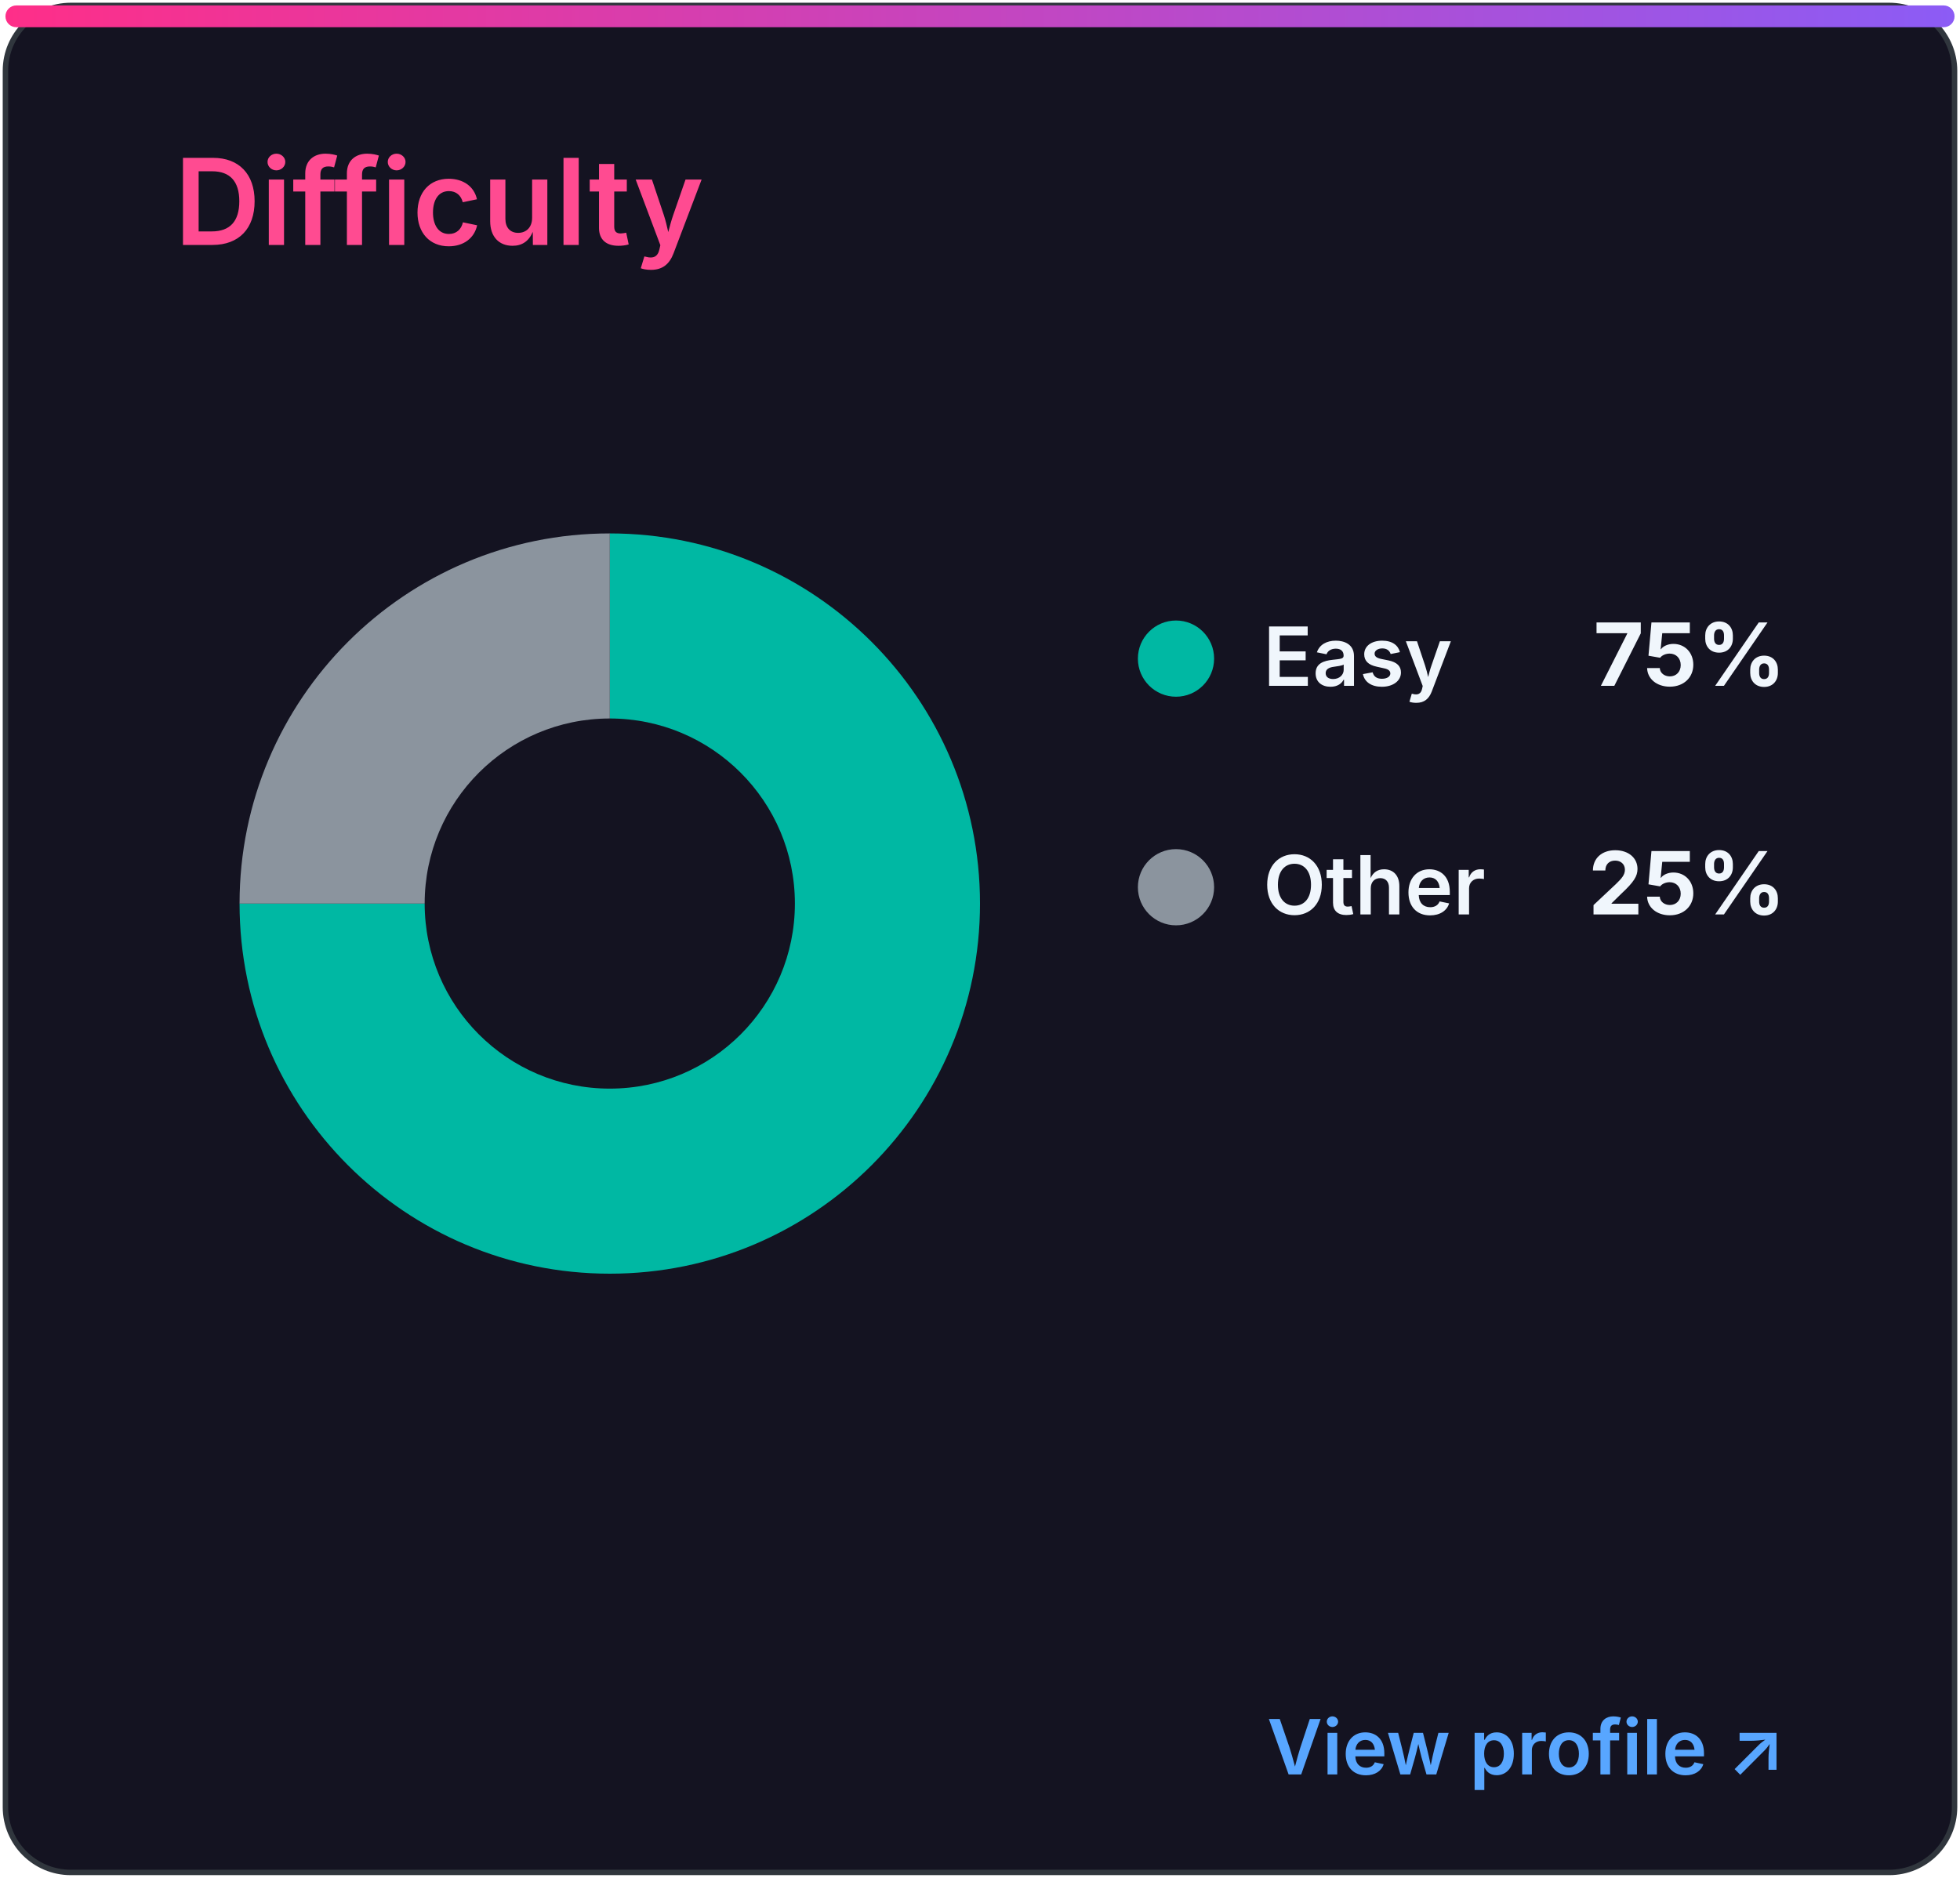
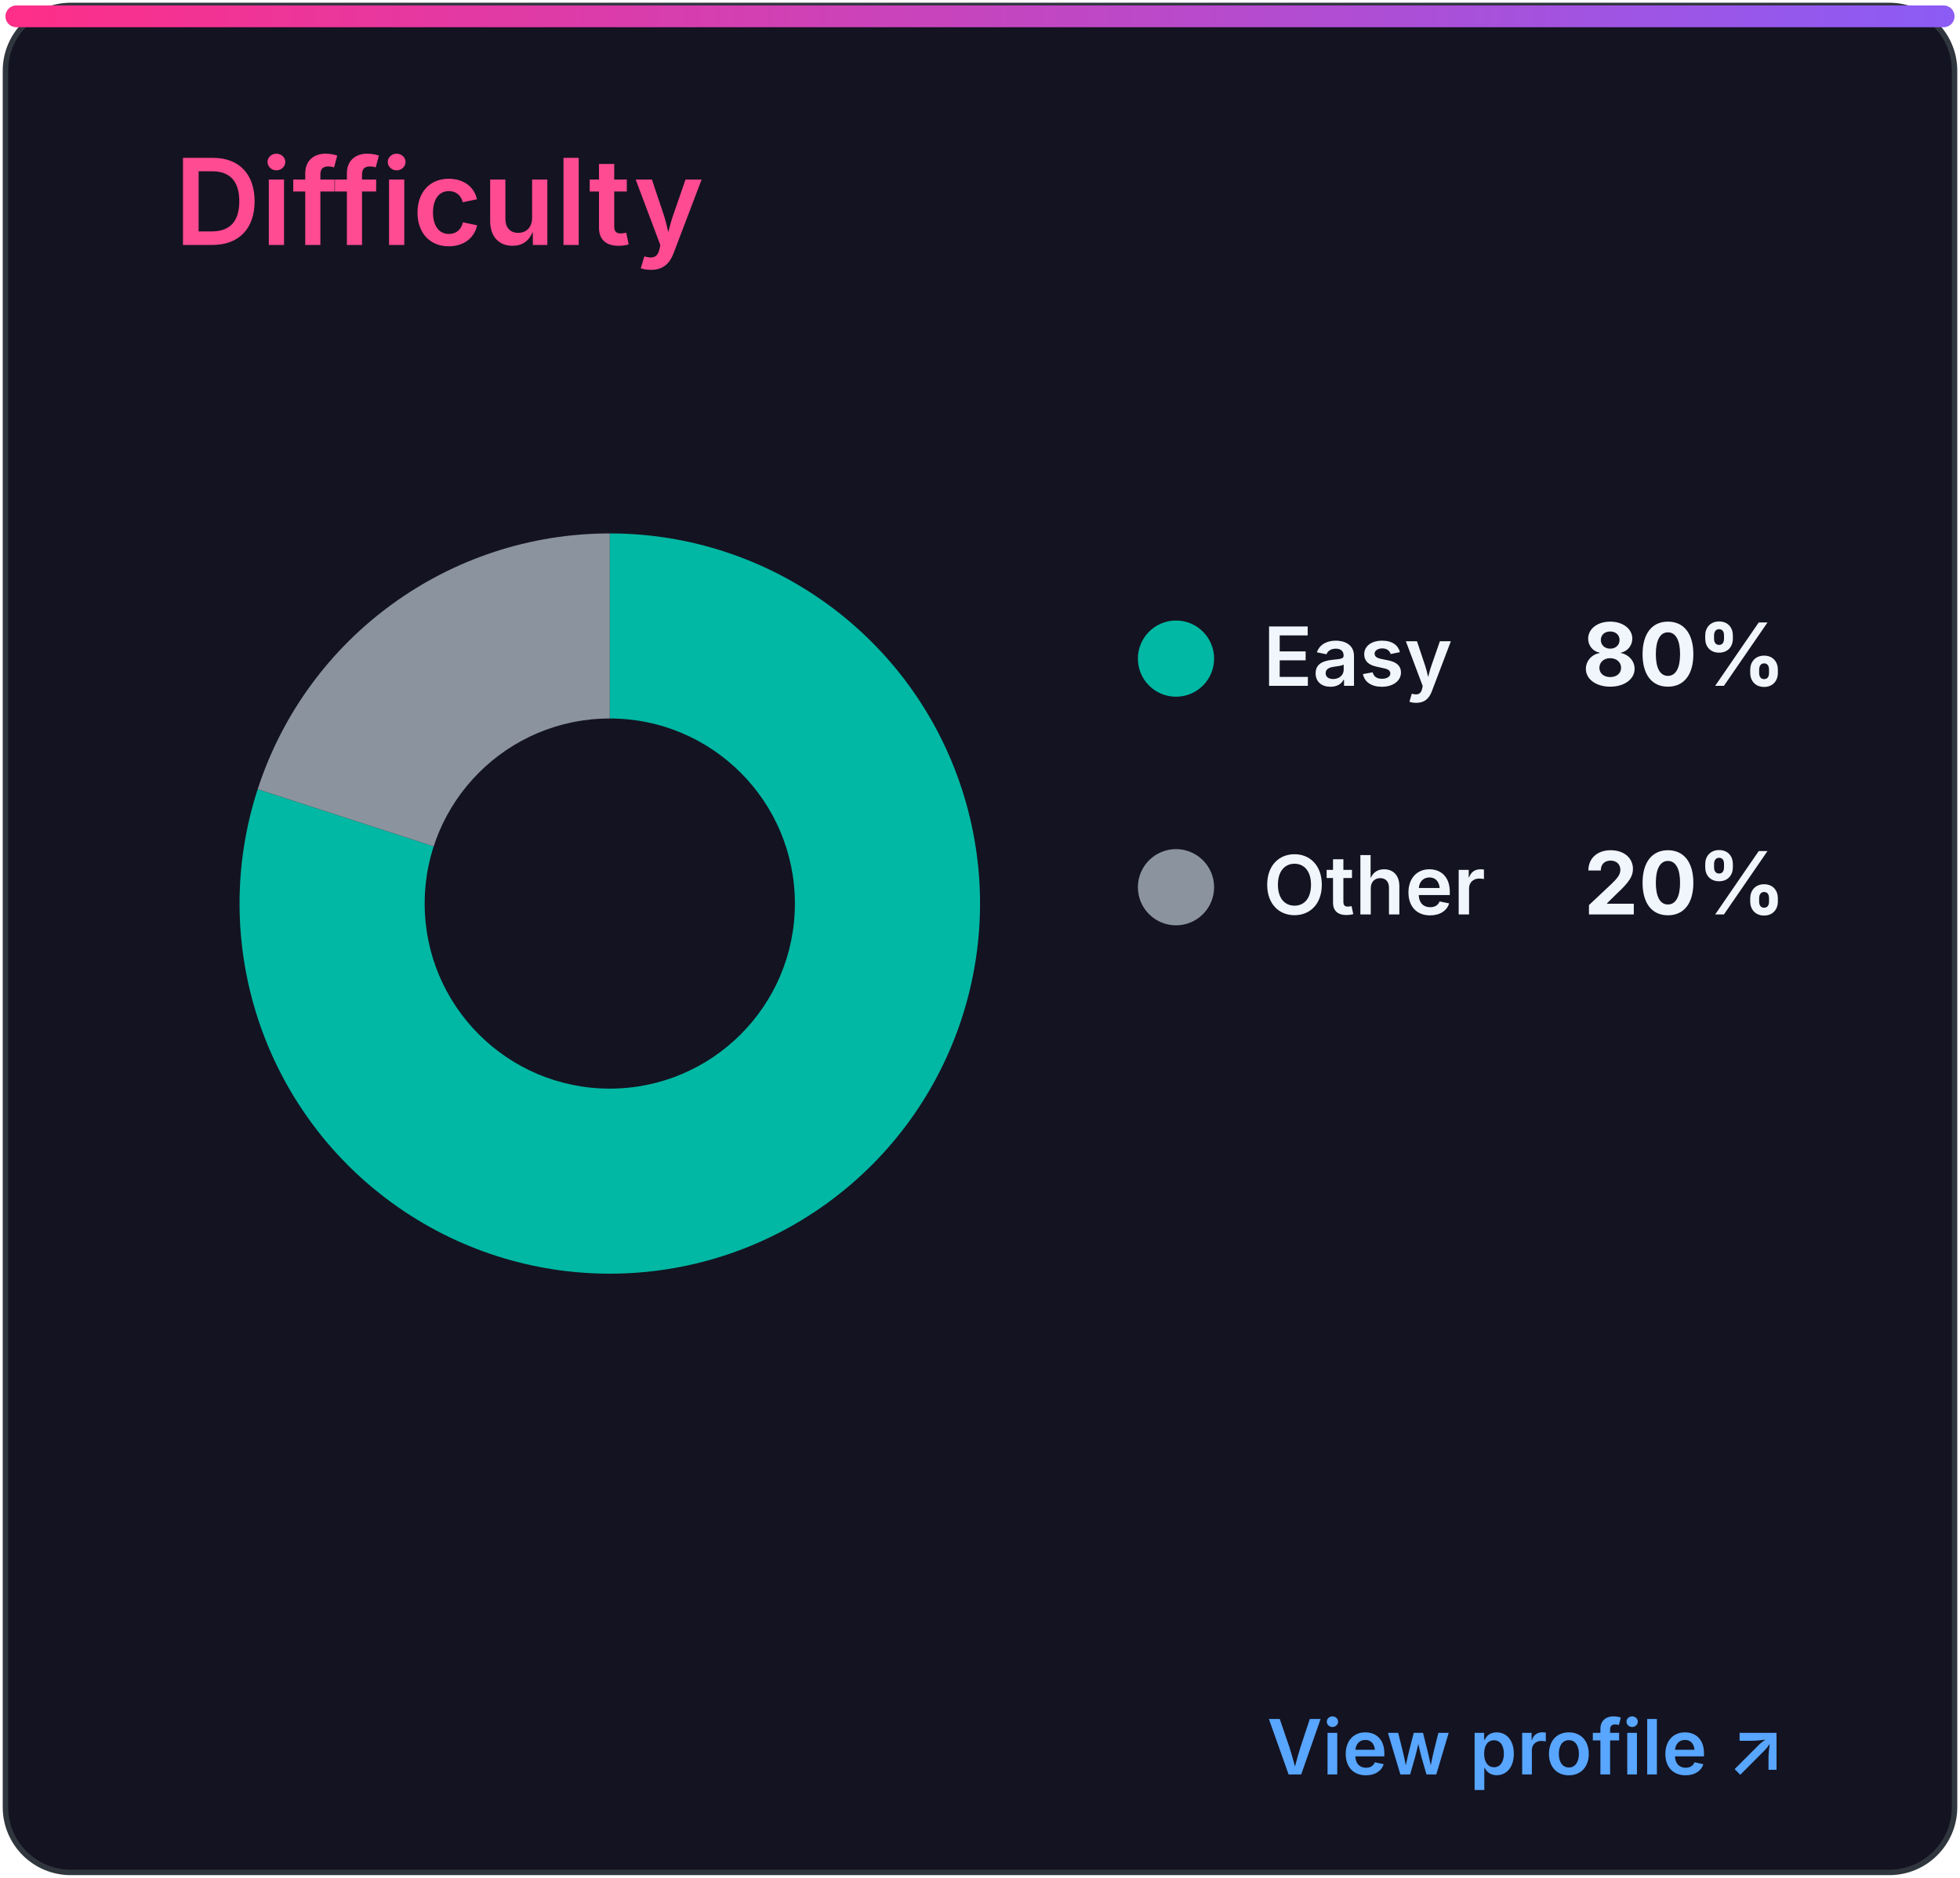
<svg xmlns="http://www.w3.org/2000/svg" width="360" height="345" viewBox="0 0 360 345" role="img" aria-labelledby="title desc">
  <defs>
    <linearGradient id="accent" x1="0" x2="1">
      <stop stop-color="#ff2e88" />
      <stop offset="1" stop-color="#8b5cf6" />
    </linearGradient>
    <clipPath id="bar">
      <rect x="32" y="82" width="296" height="8" rx="4" />
    </clipPath>
    <style>
.heading{font:600 22px -apple-system,BlinkMacSystemFont,'Segoe UI',sans-serif;fill:#ff4b91}
.eyebrow{font:600 10px -apple-system,BlinkMacSystemFont,'Segoe UI',sans-serif;letter-spacing:1.2px;fill:#8b949e}
.total{font:700 52px -apple-system,BlinkMacSystemFont,'Segoe UI',sans-serif;fill:#f0f6fc}
.metric{font:600 15px -apple-system,BlinkMacSystemFont,'Segoe UI',sans-serif;fill:#f0f6fc}
.count{font:700 16px -apple-system,BlinkMacSystemFont,'Segoe UI',sans-serif;fill:#f0f6fc}
.muted{font:500 13px -apple-system,BlinkMacSystemFont,'Segoe UI',sans-serif;fill:#8b949e}
.language{font:700 31px -apple-system,BlinkMacSystemFont,'Segoe UI',sans-serif;fill:#f0f6fc}
.link{font:600 14px -apple-system,BlinkMacSystemFont,'Segoe UI',sans-serif;fill:#58a6ff}
</style>
  </defs>
  <rect x="1" y="1" width="358" height="343" rx="12" fill="#141321" stroke="#30363d" />
  <rect x="1" y="1" width="358" height="4" rx="2" fill="url(#accent)" />
  <text x="32" y="45" class="heading">Difficulty</text>
-   <path d="M 112 166 L 112.00 98.00 A 68 68 0 1 1 44.00 166.00 Z" fill="#00b8a3" />
-   <path d="M 112 166 L 44.00 166.00 A 68 68 0 0 1 112.00 98.00 Z" fill="#8b949e" />
+   <path d="M 112 166 L 112.00 98.00 A 68 68 0 1 1 47.33 144.99 Z" fill="#00b8a3" />
+   <path d="M 112 166 L 47.33 144.99 A 68 68 0 0 1 112.00 98.00 Z" fill="#8b949e" />
  <circle cx="112" cy="166" r="34" fill="#141321" />
  <circle cx="216" cy="121" r="7" fill="#00b8a3" />
  <text x="232" y="126" class="metric">Easy</text>
-   <text x="328" y="126" class="count" text-anchor="end">75%</text>
+   <text x="328" y="126" class="count" text-anchor="end">80%</text>
  <circle cx="216" cy="163" r="7" fill="#8b949e" />
  <text x="232" y="168" class="metric">Other</text>
-   <text x="328" y="168" class="count" text-anchor="end">25%</text>
+   <text x="328" y="168" class="count" text-anchor="end">20%</text>
  <text x="328" y="326" class="link" text-anchor="end">View profile ↗</text>
</svg>
